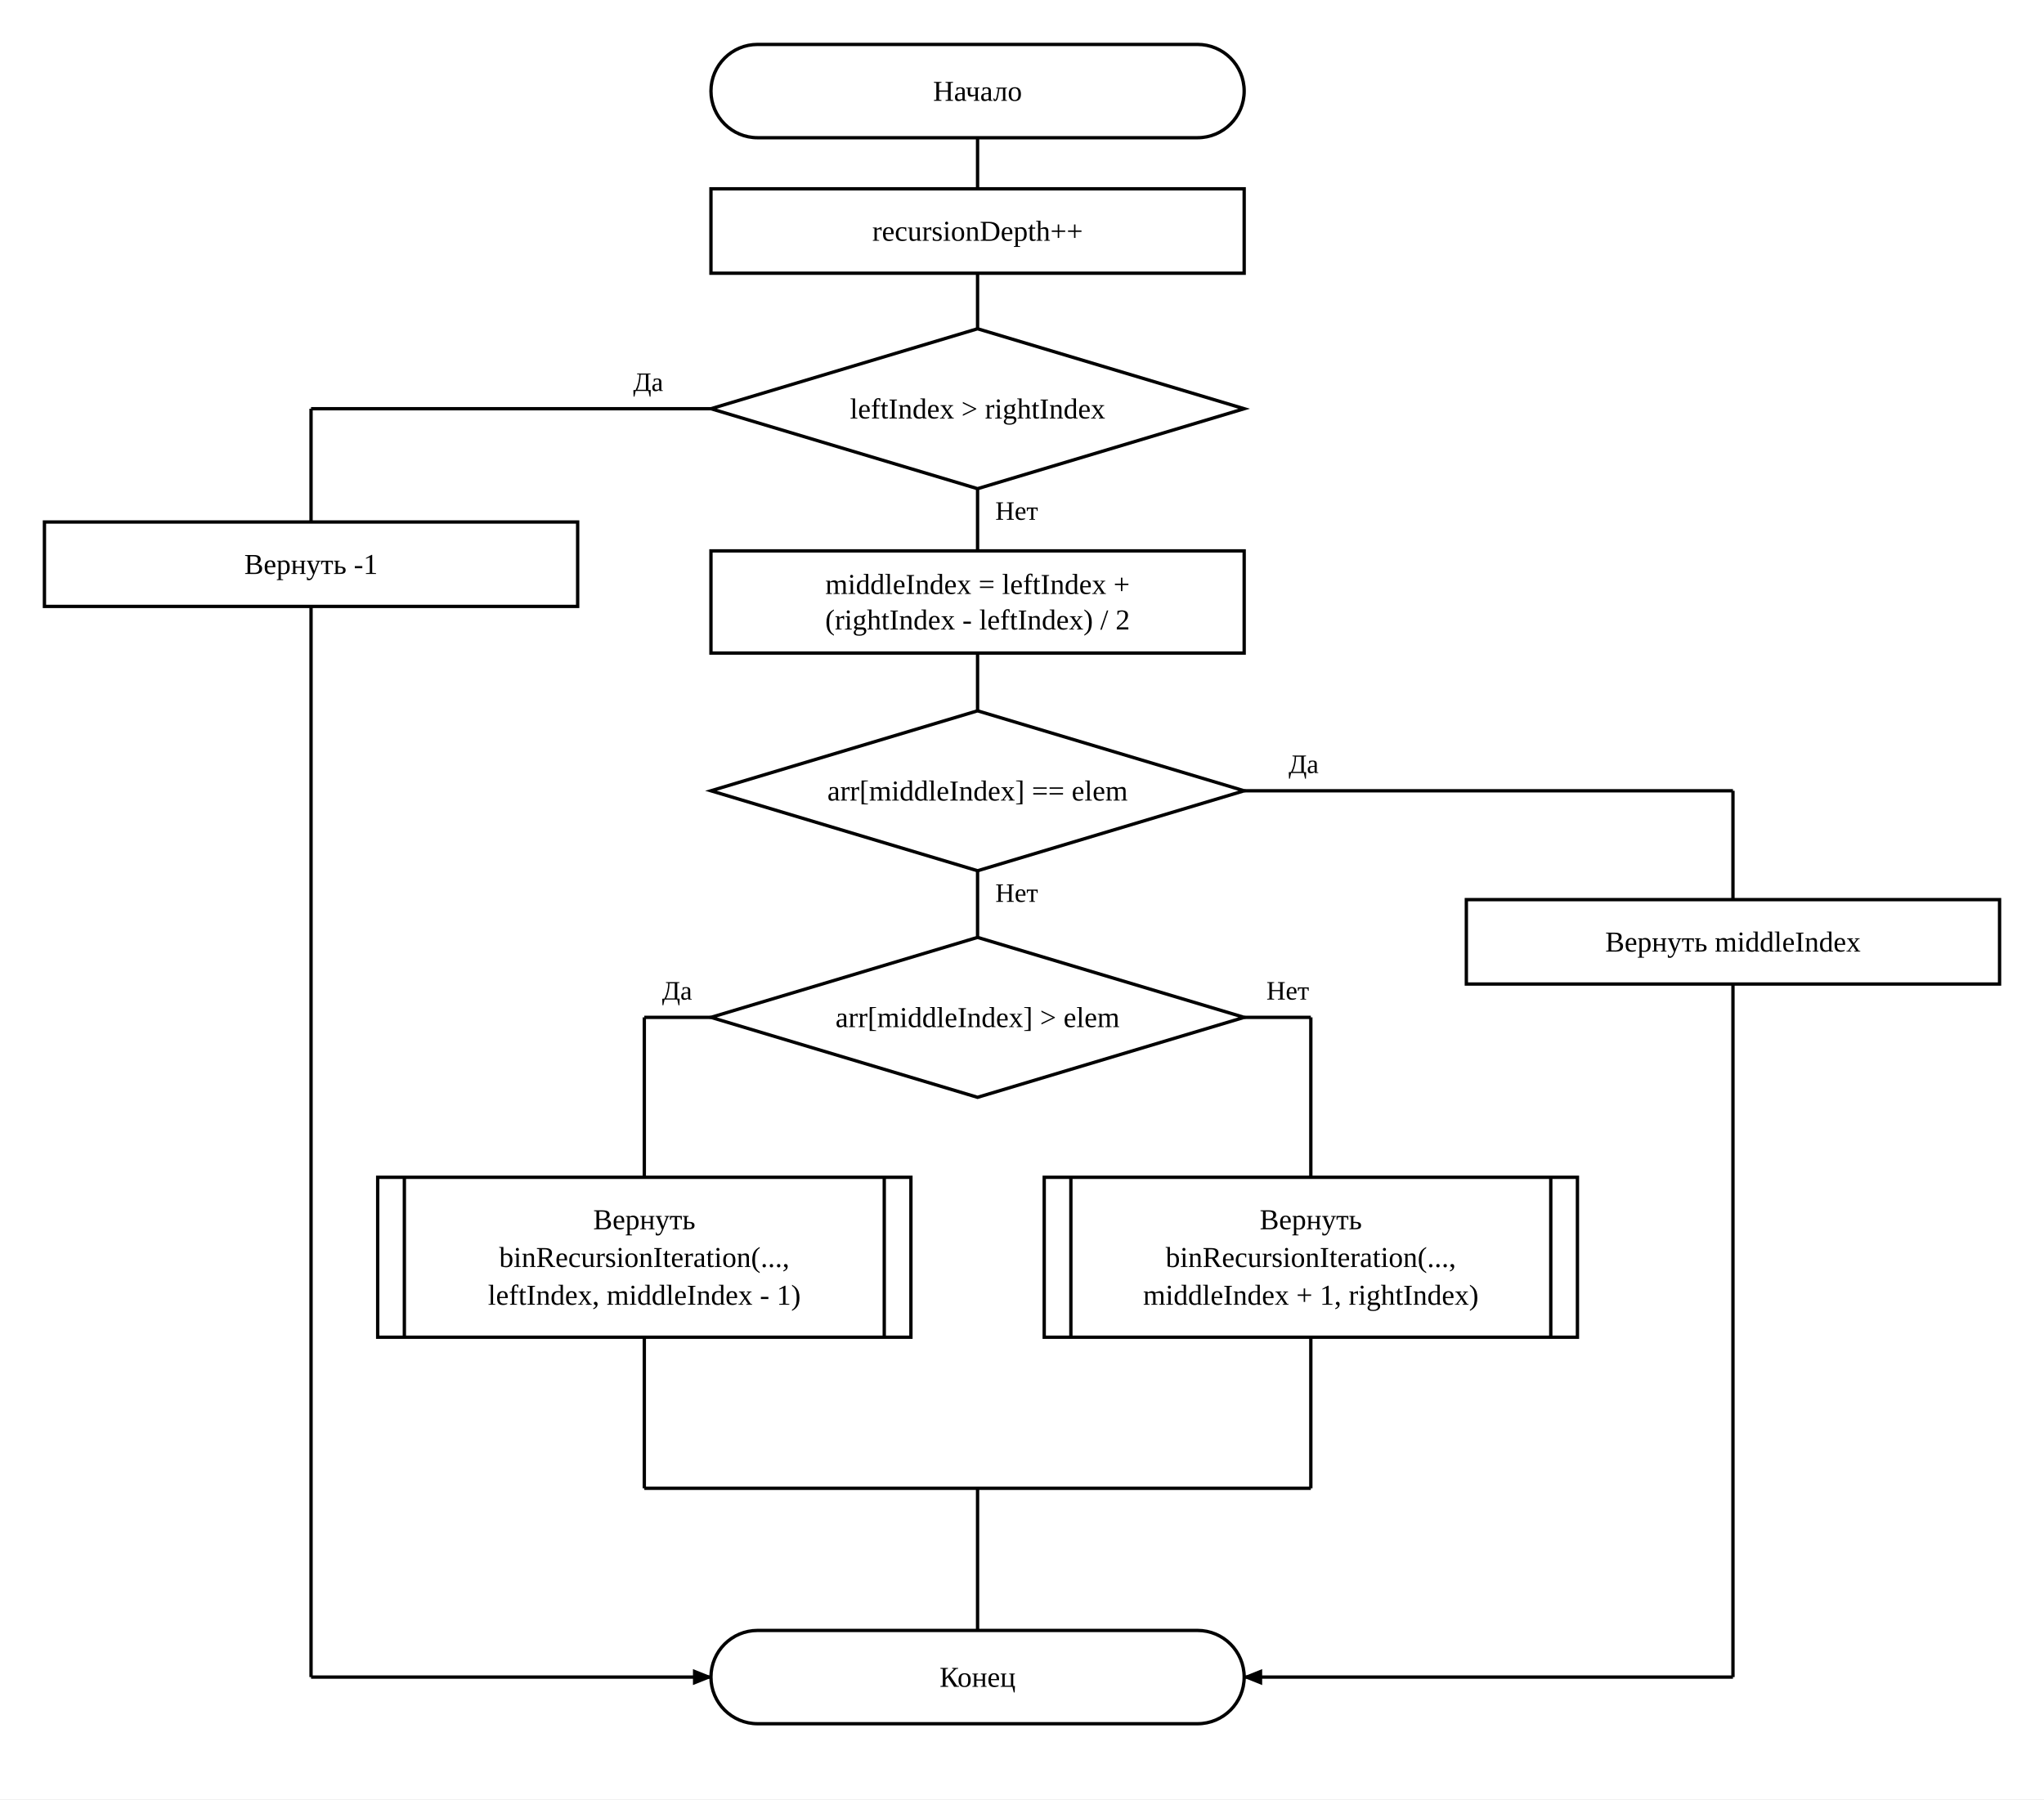
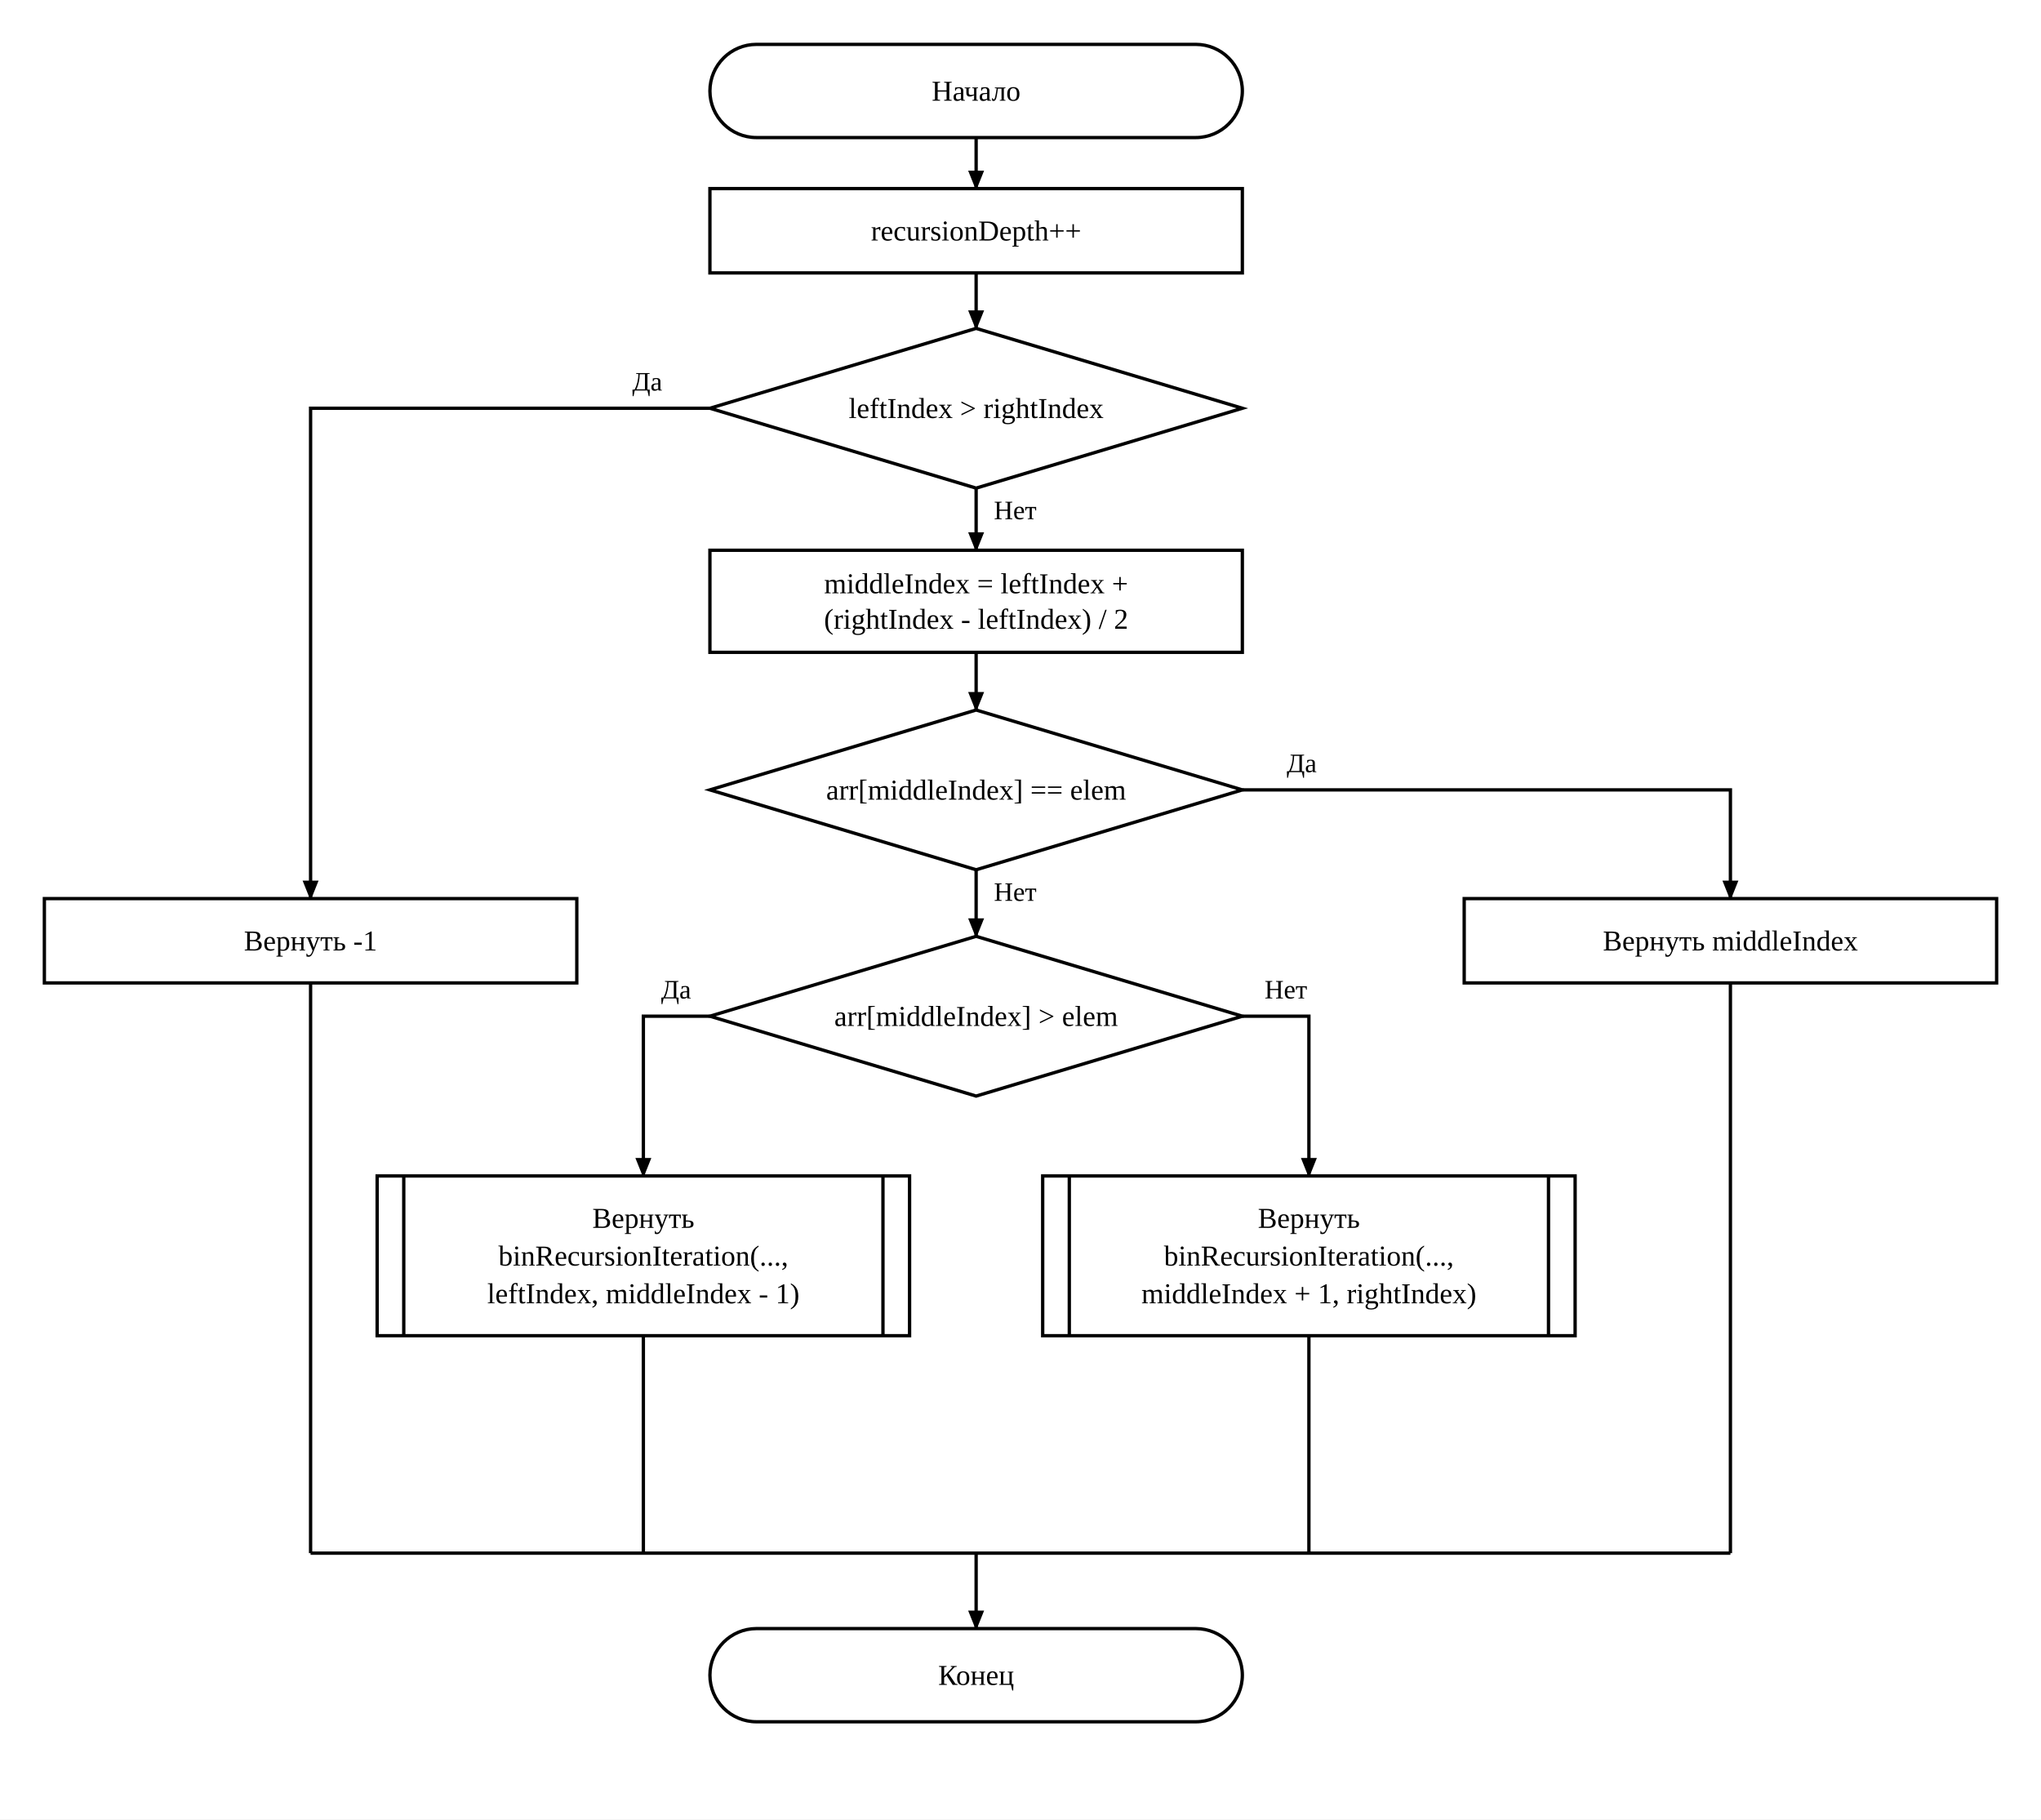
- <svg xmlns="http://www.w3.org/2000/svg" viewBox="0 0 920 810" width="920" height="810">
+ <svg xmlns="http://www.w3.org/2000/svg" viewBox="0 0 920 820" width="920" height="820">
  <defs>
    <style>
      .shape { fill: #ffffff; stroke: #000000; stroke-width: 1.5; }
-       .line { fill: none; stroke: #000000; stroke-width: 1.5; }
+       .arrow { fill: none; stroke: #000000; stroke-width: 1.5; marker-end: url(#arrow); }
+       .wire { fill: none; stroke: #000000; stroke-width: 1.5; }
      .txt { font-family: "Times New Roman", serif; font-size: 13px; fill: #000000; text-anchor: middle; dominant-baseline: central; }
      .lbl { font-family: "Times New Roman", serif; font-size: 12px; fill: #000000; }
    </style>
    <marker id="arrow" viewBox="0 0 10 10" refX="9" refY="5" markerWidth="6" markerHeight="6" orient="auto">
      <path d="M 0 1 L 10 5 L 0 9 z" fill="#000000" />
    </marker>
  </defs>
  <rect width="100%" height="100%" fill="#ffffff" />
  <rect x="320" y="20" width="240" height="42" rx="21" ry="21" class="shape" />
  <text x="440" y="41" class="txt">Начало</text>
-   <line x1="440" y1="62" x2="440" y2="85" class="line" />
+   <line x1="440" y1="62" x2="440" y2="85" class="arrow" />
  <rect x="320" y="85" width="240" height="38" class="shape" />
  <text x="440" y="104" class="txt">recursionDepth++</text>
-   <line x1="440" y1="123" x2="440" y2="148" class="line" />
+   <line x1="440" y1="123" x2="440" y2="148" class="arrow" />
  <polygon points="440,148 560,184 440,220 320,184" class="shape" />
  <text x="440" y="184" class="txt">leftIndex &gt; rightIndex</text>
-   <line x1="320" y1="184" x2="140" y2="184" class="line" />
+   <polyline points="320,184 140,184 140,405" class="arrow" />
  <text x="285" y="176" class="lbl">Да</text>
-   <line x1="140" y1="184" x2="140" y2="235" class="line" />
-   <rect x="20" y="235" width="240" height="38" class="shape" />
-   <text x="140" y="254" class="txt">Вернуть -1</text>
-   <line x1="140" y1="273" x2="140" y2="755" class="line" />
-   <line x1="140" y1="755" x2="320" y2="755" class="line" marker-end="url(#arrow)" />
-   <line x1="440" y1="220" x2="440" y2="248" class="line" />
+   <rect x="20" y="405" width="240" height="38" class="shape" />
+   <text x="140" y="424" class="txt">Вернуть -1</text>
+   <line x1="440" y1="220" x2="440" y2="248" class="arrow" />
  <text x="448" y="234" class="lbl">Нет</text>
  <rect x="320" y="248" width="240" height="46" class="shape" />
  <text x="440" y="263" class="txt">middleIndex = leftIndex +</text>
  <text x="440" y="279" class="txt">(rightIndex - leftIndex) / 2</text>
-   <line x1="440" y1="294" x2="440" y2="320" class="line" />
+   <line x1="440" y1="294" x2="440" y2="320" class="arrow" />
  <polygon points="440,320 560,356 440,392 320,356" class="shape" />
  <text x="440" y="356" class="txt">arr[middleIndex] == elem</text>
-   <line x1="560" y1="356" x2="780" y2="356" class="line" />
+   <polyline points="560,356 780,356 780,405" class="arrow" />
  <text x="580" y="348" class="lbl">Да</text>
-   <line x1="780" y1="356" x2="780" y2="405" class="line" />
  <rect x="660" y="405" width="240" height="38" class="shape" />
  <text x="780" y="424" class="txt">Вернуть middleIndex</text>
-   <line x1="780" y1="443" x2="780" y2="755" class="line" />
-   <line x1="780" y1="755" x2="560" y2="755" class="line" marker-end="url(#arrow)" />
-   <line x1="440" y1="392" x2="440" y2="422" class="line" />
+   <line x1="440" y1="392" x2="440" y2="422" class="arrow" />
  <text x="448" y="406" class="lbl">Нет</text>
  <polygon points="440,422 560,458 440,494 320,458" class="shape" />
  <text x="440" y="458" class="txt">arr[middleIndex] &gt; elem</text>
-   <line x1="320" y1="458" x2="290" y2="458" class="line" />
+   <polyline points="320,458 290,458 290,530" class="arrow" />
  <text x="298" y="450" class="lbl">Да</text>
-   <line x1="290" y1="458" x2="290" y2="530" class="line" />
  <rect x="170" y="530" width="240" height="72" class="shape" />
-   <line x1="182" y1="530" x2="182" y2="602" class="line" />
-   <line x1="398" y1="530" x2="398" y2="602" class="line" />
+   <line x1="182" y1="530" x2="182" y2="602" stroke="#000000" stroke-width="1.5" />
+   <line x1="398" y1="530" x2="398" y2="602" stroke="#000000" stroke-width="1.5" />
  <text x="290" y="549" class="txt">Вернуть</text>
  <text x="290" y="566" class="txt">binRecursionIteration(...,</text>
  <text x="290" y="583" class="txt">leftIndex, middleIndex - 1)</text>
-   <line x1="560" y1="458" x2="590" y2="458" class="line" />
+   <polyline points="560,458 590,458 590,530" class="arrow" />
  <text x="570" y="450" class="lbl">Нет</text>
-   <line x1="590" y1="458" x2="590" y2="530" class="line" />
  <rect x="470" y="530" width="240" height="72" class="shape" />
-   <line x1="482" y1="530" x2="482" y2="602" class="line" />
-   <line x1="698" y1="530" x2="698" y2="602" class="line" />
+   <line x1="482" y1="530" x2="482" y2="602" stroke="#000000" stroke-width="1.5" />
+   <line x1="698" y1="530" x2="698" y2="602" stroke="#000000" stroke-width="1.5" />
  <text x="590" y="549" class="txt">Вернуть</text>
  <text x="590" y="566" class="txt">binRecursionIteration(...,</text>
  <text x="590" y="583" class="txt">middleIndex + 1, rightIndex)</text>
-   <line x1="290" y1="602" x2="290" y2="670" class="line" />
-   <line x1="590" y1="602" x2="590" y2="670" class="line" />
-   <line x1="290" y1="670" x2="590" y2="670" class="line" />
-   <line x1="440" y1="670" x2="440" y2="734" class="line" />
+   <line x1="140" y1="443" x2="140" y2="700" class="wire" />
+   <line x1="290" y1="602" x2="290" y2="700" class="wire" />
+   <line x1="590" y1="602" x2="590" y2="700" class="wire" />
+   <line x1="780" y1="443" x2="780" y2="700" class="wire" />
+   <line x1="140" y1="700" x2="780" y2="700" class="wire" />
+   <line x1="440" y1="700" x2="440" y2="734" class="arrow" />
  <rect x="320" y="734" width="240" height="42" rx="21" ry="21" class="shape" />
  <text x="440" y="755" class="txt">Конец</text>
</svg>
